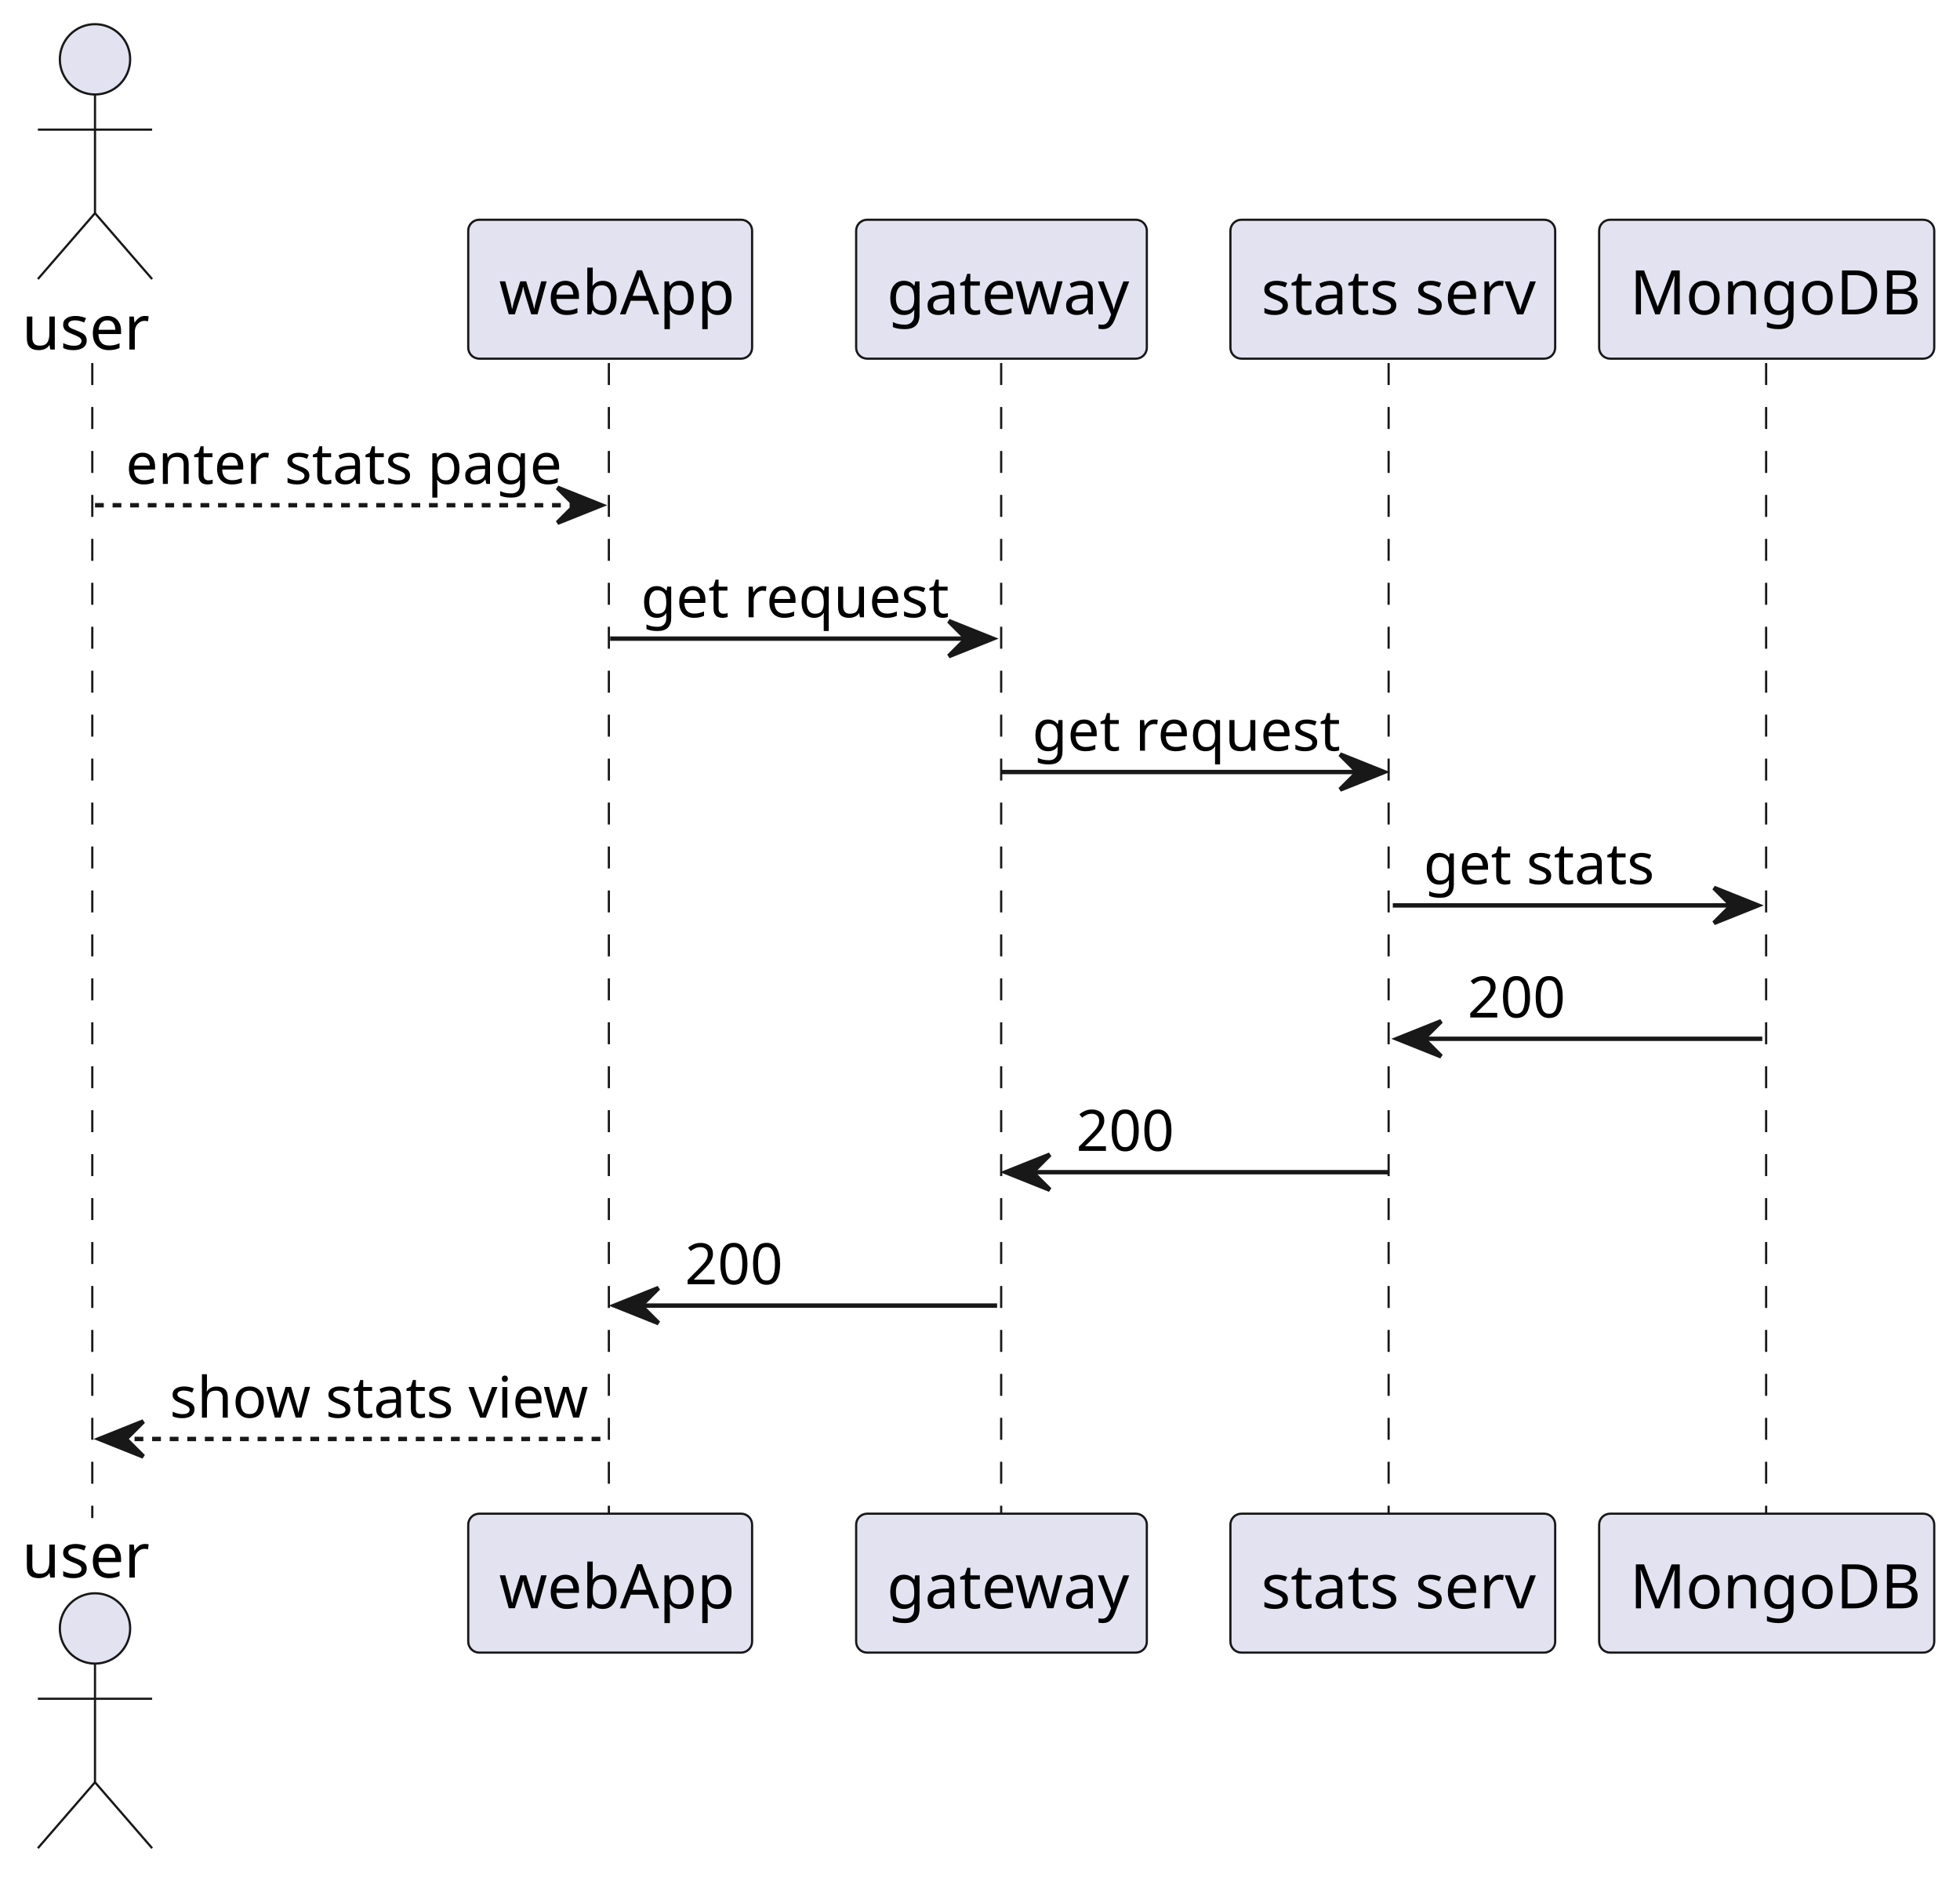
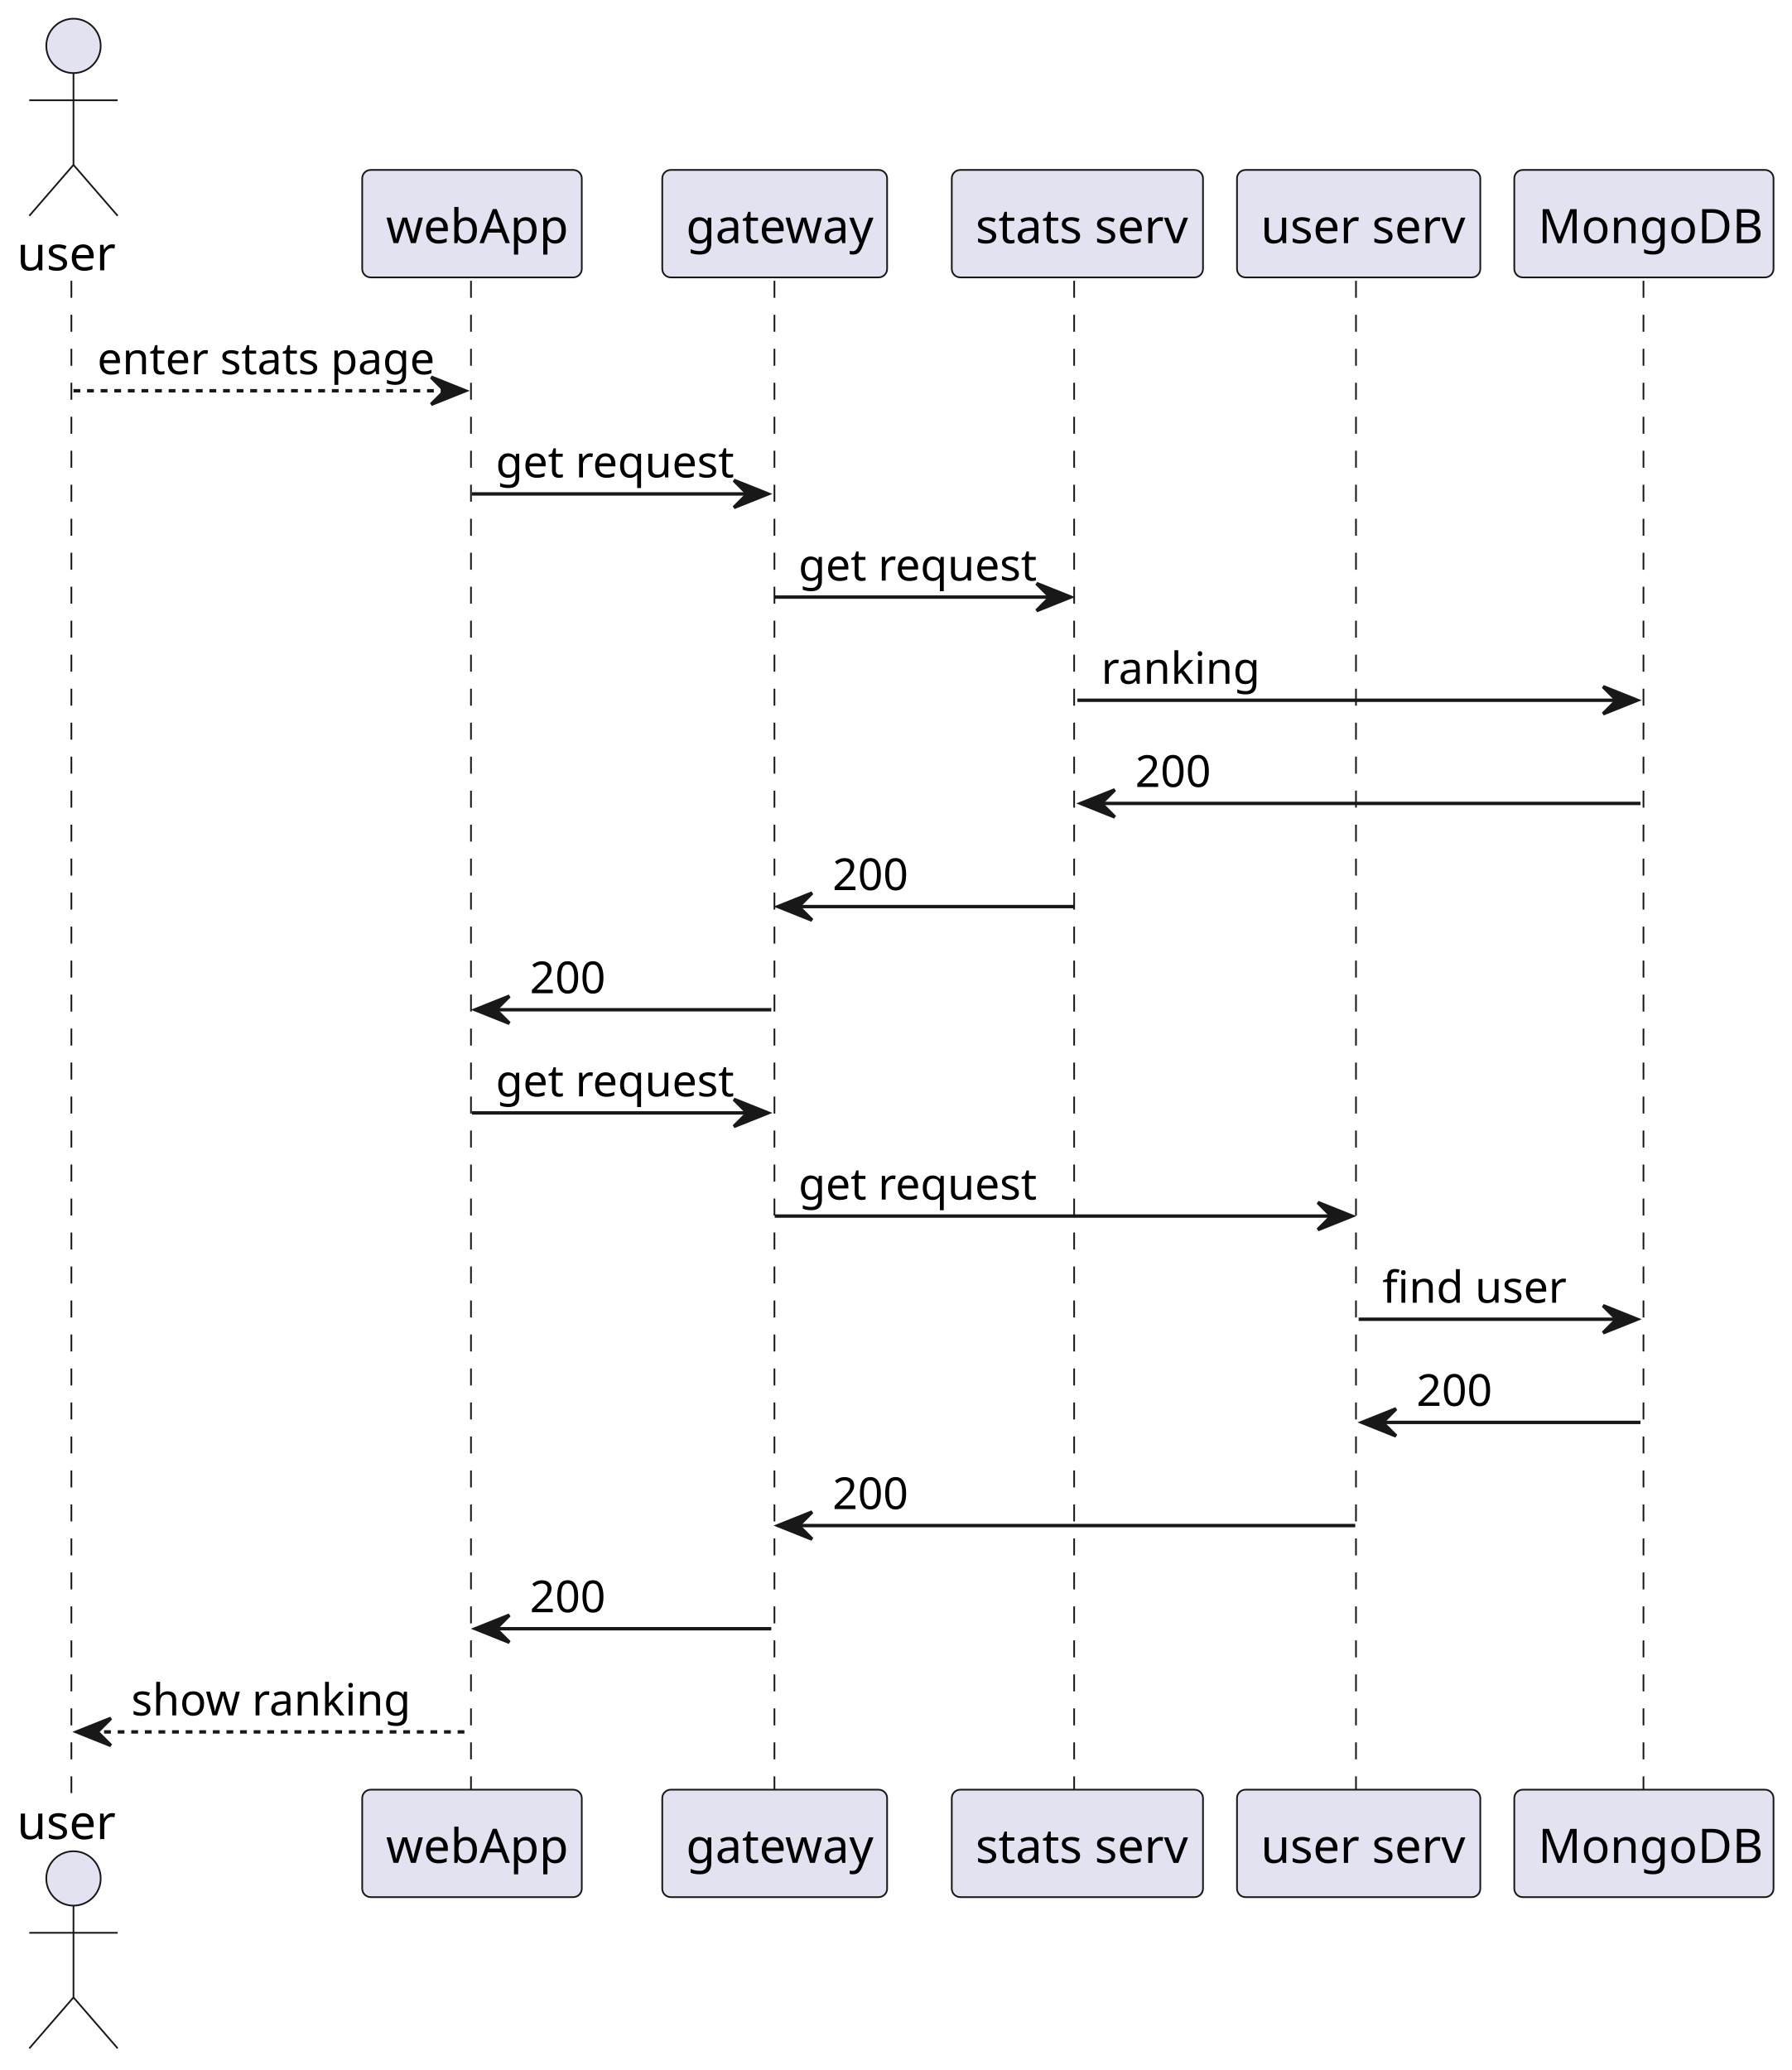
- <svg xmlns="http://www.w3.org/2000/svg" contentStyleType="text/css" height="427px" preserveAspectRatio="none" style="width:446px;height:427px;background:#FFFFFF;" version="1.1" viewBox="0 0 446 427" width="446px" zoomAndPan="magnify">
+ <svg xmlns="http://www.w3.org/2000/svg" contentStyleType="text/css" height="609px" preserveAspectRatio="none" style="width:527px;height:609px;background:#FFFFFF;" version="1.1" viewBox="0 0 527 609" width="527px" zoomAndPan="magnify">
  <defs />
  <g>
-     <line style="stroke:#181818;stroke-width:0.5;stroke-dasharray:5.0,5.0;" x1="21" x2="21" y1="82.609" y2="345.422" />
-     <line style="stroke:#181818;stroke-width:0.5;stroke-dasharray:5.0,5.0;" x1="138.549" x2="138.549" y1="82.609" y2="345.422" />
-     <line style="stroke:#181818;stroke-width:0.5;stroke-dasharray:5.0,5.0;" x1="227.817" x2="227.817" y1="82.609" y2="345.422" />
-     <line style="stroke:#181818;stroke-width:0.5;stroke-dasharray:5.0,5.0;" x1="315.982" x2="315.982" y1="82.609" y2="345.422" />
-     <line style="stroke:#181818;stroke-width:0.5;stroke-dasharray:5.0,5.0;" x1="401.886" x2="401.886" y1="82.609" y2="345.422" />
+     <line style="stroke:#181818;stroke-width:0.5;stroke-dasharray:5.0,5.0;" x1="21" x2="21" y1="82.609" y2="527.531" />
+     <line style="stroke:#181818;stroke-width:0.5;stroke-dasharray:5.0,5.0;" x1="138.549" x2="138.549" y1="82.609" y2="527.531" />
+     <line style="stroke:#181818;stroke-width:0.5;stroke-dasharray:5.0,5.0;" x1="227.817" x2="227.817" y1="82.609" y2="527.531" />
+     <line style="stroke:#181818;stroke-width:0.5;stroke-dasharray:5.0,5.0;" x1="315.982" x2="315.982" y1="82.609" y2="527.531" />
+     <line style="stroke:#181818;stroke-width:0.5;stroke-dasharray:5.0,5.0;" x1="398.886" x2="398.886" y1="82.609" y2="527.531" />
+     <line style="stroke:#181818;stroke-width:0.5;stroke-dasharray:5.0,5.0;" x1="483.458" x2="483.458" y1="82.609" y2="527.531" />
    <text fill="#000000" font-family="sans-serif" font-size="14" lengthAdjust="spacing" textLength="27.234" x="5" y="79.533">user</text>
    <ellipse cx="21.617" cy="13.5" fill="#E2E2F0" rx="8" ry="8" style="stroke:#181818;stroke-width:0.5;" />
    <path d="M21.617,21.5 L21.617,48.5 M8.617,29.5 L34.617,29.5 M21.617,48.5 L8.617,63.5 M21.617,48.5 L34.617,63.5 " fill="none" style="stroke:#181818;stroke-width:0.5;" />
-     <text fill="#000000" font-family="sans-serif" font-size="14" lengthAdjust="spacing" textLength="27.234" x="5" y="358.955">user</text>
-     <ellipse cx="21.617" cy="370.531" fill="#E2E2F0" rx="8" ry="8" style="stroke:#181818;stroke-width:0.5;" />
-     <path d="M21.617,378.531 L21.617,405.531 M8.617,386.531 L34.617,386.531 M21.617,405.531 L8.617,420.531 M21.617,405.531 L34.617,420.531 " fill="none" style="stroke:#181818;stroke-width:0.5;" />
+     <text fill="#000000" font-family="sans-serif" font-size="14" lengthAdjust="spacing" textLength="27.234" x="5" y="541.064">user</text>
+     <ellipse cx="21.617" cy="552.641" fill="#E2E2F0" rx="8" ry="8" style="stroke:#181818;stroke-width:0.5;" />
+     <path d="M21.617,560.641 L21.617,587.641 M8.617,568.641 L34.617,568.641 M21.617,587.641 L8.617,602.641 M21.617,587.641 L34.617,602.641 " fill="none" style="stroke:#181818;stroke-width:0.5;" />
    <rect fill="#E2E2F0" height="31.609" rx="2.5" ry="2.5" style="stroke:#181818;stroke-width:0.5;" width="64.593" x="106.549" y="50" />
    <text fill="#000000" font-family="sans-serif" font-size="14" lengthAdjust="spacing" textLength="50.593" x="113.549" y="71.533">webApp</text>
-     <rect fill="#E2E2F0" height="31.609" rx="2.5" ry="2.5" style="stroke:#181818;stroke-width:0.5;" width="64.593" x="106.549" y="344.422" />
-     <text fill="#000000" font-family="sans-serif" font-size="14" lengthAdjust="spacing" textLength="50.593" x="113.549" y="365.955">webApp</text>
+     <rect fill="#E2E2F0" height="31.609" rx="2.5" ry="2.5" style="stroke:#181818;stroke-width:0.5;" width="64.593" x="106.549" y="526.531" />
+     <text fill="#000000" font-family="sans-serif" font-size="14" lengthAdjust="spacing" textLength="50.593" x="113.549" y="548.064">webApp</text>
    <rect fill="#E2E2F0" height="31.609" rx="2.5" ry="2.5" style="stroke:#181818;stroke-width:0.5;" width="66.144" x="194.817" y="50" />
    <text fill="#000000" font-family="sans-serif" font-size="14" lengthAdjust="spacing" textLength="52.145" x="201.817" y="71.533">gateway</text>
-     <rect fill="#E2E2F0" height="31.609" rx="2.5" ry="2.5" style="stroke:#181818;stroke-width:0.5;" width="66.144" x="194.817" y="344.422" />
-     <text fill="#000000" font-family="sans-serif" font-size="14" lengthAdjust="spacing" textLength="52.145" x="201.817" y="365.955">gateway</text>
+     <rect fill="#E2E2F0" height="31.609" rx="2.5" ry="2.5" style="stroke:#181818;stroke-width:0.5;" width="66.144" x="194.817" y="526.531" />
+     <text fill="#000000" font-family="sans-serif" font-size="14" lengthAdjust="spacing" textLength="52.145" x="201.817" y="548.064">gateway</text>
    <rect fill="#E2E2F0" height="31.609" rx="2.5" ry="2.5" style="stroke:#181818;stroke-width:0.5;" width="73.903" x="279.982" y="50" />
    <text fill="#000000" font-family="sans-serif" font-size="14" lengthAdjust="spacing" textLength="59.903" x="286.982" y="71.533">stats serv</text>
-     <rect fill="#E2E2F0" height="31.609" rx="2.5" ry="2.5" style="stroke:#181818;stroke-width:0.5;" width="73.903" x="279.982" y="344.422" />
-     <text fill="#000000" font-family="sans-serif" font-size="14" lengthAdjust="spacing" textLength="59.903" x="286.982" y="365.955">stats serv</text>
-     <rect fill="#E2E2F0" height="31.609" rx="2.5" ry="2.5" style="stroke:#181818;stroke-width:0.5;" width="76.255" x="363.886" y="50" />
-     <text fill="#000000" font-family="sans-serif" font-size="14" lengthAdjust="spacing" textLength="62.255" x="370.886" y="71.533">MongoDB</text>
-     <rect fill="#E2E2F0" height="31.609" rx="2.5" ry="2.5" style="stroke:#181818;stroke-width:0.5;" width="76.255" x="363.886" y="344.422" />
-     <text fill="#000000" font-family="sans-serif" font-size="14" lengthAdjust="spacing" textLength="62.255" x="370.886" y="365.955">MongoDB</text>
+     <rect fill="#E2E2F0" height="31.609" rx="2.5" ry="2.5" style="stroke:#181818;stroke-width:0.5;" width="73.903" x="279.982" y="526.531" />
+     <text fill="#000000" font-family="sans-serif" font-size="14" lengthAdjust="spacing" textLength="59.903" x="286.982" y="548.064">stats serv</text>
+     <rect fill="#E2E2F0" height="31.609" rx="2.5" ry="2.5" style="stroke:#181818;stroke-width:0.5;" width="71.572" x="363.886" y="50" />
+     <text fill="#000000" font-family="sans-serif" font-size="14" lengthAdjust="spacing" textLength="57.572" x="370.886" y="71.533">user serv</text>
+     <rect fill="#E2E2F0" height="31.609" rx="2.5" ry="2.5" style="stroke:#181818;stroke-width:0.5;" width="71.572" x="363.886" y="526.531" />
+     <text fill="#000000" font-family="sans-serif" font-size="14" lengthAdjust="spacing" textLength="57.572" x="370.886" y="548.064">user serv</text>
+     <rect fill="#E2E2F0" height="31.609" rx="2.5" ry="2.5" style="stroke:#181818;stroke-width:0.5;" width="76.255" x="445.458" y="50" />
+     <text fill="#000000" font-family="sans-serif" font-size="14" lengthAdjust="spacing" textLength="62.255" x="452.458" y="71.533">MongoDB</text>
+     <rect fill="#E2E2F0" height="31.609" rx="2.5" ry="2.5" style="stroke:#181818;stroke-width:0.5;" width="76.255" x="445.458" y="526.531" />
+     <text fill="#000000" font-family="sans-serif" font-size="14" lengthAdjust="spacing" textLength="62.255" x="452.458" y="548.064">MongoDB</text>
    <polygon fill="#181818" points="126.845,110.961,136.845,114.961,126.845,118.961,130.845,114.961" style="stroke:#181818;stroke-width:1.0;" />
    <line style="stroke:#181818;stroke-width:1.0;stroke-dasharray:2.0,2.0;" x1="21.617" x2="132.845" y1="114.961" y2="114.961" />
    <text fill="#000000" font-family="sans-serif" font-size="13" lengthAdjust="spacing" textLength="93.228" x="28.617" y="110.105">enter stats page</text>
    <polygon fill="#181818" points="215.89,141.312,225.89,145.312,215.89,149.312,219.89,145.312" style="stroke:#181818;stroke-width:1.0;" />
    <line style="stroke:#181818;stroke-width:1.0;" x1="138.845" x2="221.89" y1="145.312" y2="145.312" />
    <text fill="#000000" font-family="sans-serif" font-size="13" lengthAdjust="spacing" textLength="65.044" x="145.845" y="140.456">get request</text>
    <polygon fill="#181818" points="304.934,171.664,314.934,175.664,304.934,179.664,308.934,175.664" style="stroke:#181818;stroke-width:1.0;" />
    <line style="stroke:#181818;stroke-width:1.0;" x1="227.89" x2="310.934" y1="175.664" y2="175.664" />
    <text fill="#000000" font-family="sans-serif" font-size="13" lengthAdjust="spacing" textLength="65.044" x="234.89" y="170.808">get request</text>
-     <polygon fill="#181818" points="390.013,202.016,400.013,206.016,390.013,210.016,394.013,206.016" style="stroke:#181818;stroke-width:1.0;" />
-     <line style="stroke:#181818;stroke-width:1.0;" x1="316.934" x2="396.013" y1="206.016" y2="206.016" />
-     <text fill="#000000" font-family="sans-serif" font-size="13" lengthAdjust="spacing" textLength="49.137" x="323.934" y="201.159">get stats</text>
+     <polygon fill="#181818" points="471.585,202.016,481.585,206.016,471.585,210.016,475.585,206.016" style="stroke:#181818;stroke-width:1.0;" />
+     <line style="stroke:#181818;stroke-width:1.0;" x1="316.934" x2="477.585" y1="206.016" y2="206.016" />
+     <text fill="#000000" font-family="sans-serif" font-size="13" lengthAdjust="spacing" textLength="42.637" x="323.934" y="201.159">ranking</text>
    <polygon fill="#181818" points="327.934,232.367,317.934,236.367,327.934,240.367,323.934,236.367" style="stroke:#181818;stroke-width:1.0;" />
-     <line style="stroke:#181818;stroke-width:1.0;" x1="321.934" x2="401.013" y1="236.367" y2="236.367" />
+     <line style="stroke:#181818;stroke-width:1.0;" x1="321.934" x2="482.585" y1="236.367" y2="236.367" />
    <text fill="#000000" font-family="sans-serif" font-size="13" lengthAdjust="spacing" textLength="21.69" x="333.934" y="231.511">200</text>
    <polygon fill="#181818" points="238.89,262.719,228.89,266.719,238.89,270.719,234.89,266.719" style="stroke:#181818;stroke-width:1.0;" />
    <line style="stroke:#181818;stroke-width:1.0;" x1="232.89" x2="315.934" y1="266.719" y2="266.719" />
    <text fill="#000000" font-family="sans-serif" font-size="13" lengthAdjust="spacing" textLength="21.69" x="244.89" y="261.862">200</text>
    <polygon fill="#181818" points="149.845,293.07,139.845,297.07,149.845,301.07,145.845,297.07" style="stroke:#181818;stroke-width:1.0;" />
    <line style="stroke:#181818;stroke-width:1.0;" x1="143.845" x2="226.89" y1="297.07" y2="297.07" />
    <text fill="#000000" font-family="sans-serif" font-size="13" lengthAdjust="spacing" textLength="21.69" x="155.845" y="292.214">200</text>
-     <polygon fill="#181818" points="32.617,323.422,22.617,327.422,32.617,331.422,28.617,327.422" style="stroke:#181818;stroke-width:1.0;" />
-     <line style="stroke:#181818;stroke-width:1.0;stroke-dasharray:2.0,2.0;" x1="26.617" x2="137.845" y1="327.422" y2="327.422" />
-     <text fill="#000000" font-family="sans-serif" font-size="13" lengthAdjust="spacing" textLength="91.032" x="38.617" y="322.565">show stats view</text>
+     <polygon fill="#181818" points="215.89,323.422,225.89,327.422,215.89,331.422,219.89,327.422" style="stroke:#181818;stroke-width:1.0;" />
+     <line style="stroke:#181818;stroke-width:1.0;" x1="138.845" x2="221.89" y1="327.422" y2="327.422" />
+     <text fill="#000000" font-family="sans-serif" font-size="13" lengthAdjust="spacing" textLength="65.044" x="145.845" y="322.565">get request</text>
+     <polygon fill="#181818" points="387.672,353.773,397.672,357.773,387.672,361.773,391.672,357.773" style="stroke:#181818;stroke-width:1.0;" />
+     <line style="stroke:#181818;stroke-width:1.0;" x1="227.89" x2="393.672" y1="357.773" y2="357.773" />
+     <text fill="#000000" font-family="sans-serif" font-size="13" lengthAdjust="spacing" textLength="65.044" x="234.89" y="352.917">get request</text>
+     <polygon fill="#181818" points="471.585,384.125,481.585,388.125,471.585,392.125,475.585,388.125" style="stroke:#181818;stroke-width:1.0;" />
+     <line style="stroke:#181818;stroke-width:1.0;" x1="399.672" x2="477.585" y1="388.125" y2="388.125" />
+     <text fill="#000000" font-family="sans-serif" font-size="13" lengthAdjust="spacing" textLength="49.861" x="406.672" y="383.269">find user</text>
+     <polygon fill="#181818" points="410.672,414.477,400.672,418.477,410.672,422.477,406.672,418.477" style="stroke:#181818;stroke-width:1.0;" />
+     <line style="stroke:#181818;stroke-width:1.0;" x1="404.672" x2="482.585" y1="418.477" y2="418.477" />
+     <text fill="#000000" font-family="sans-serif" font-size="13" lengthAdjust="spacing" textLength="21.69" x="416.672" y="413.62">200</text>
+     <polygon fill="#181818" points="238.89,444.828,228.89,448.828,238.89,452.828,234.89,448.828" style="stroke:#181818;stroke-width:1.0;" />
+     <line style="stroke:#181818;stroke-width:1.0;" x1="232.89" x2="398.672" y1="448.828" y2="448.828" />
+     <text fill="#000000" font-family="sans-serif" font-size="13" lengthAdjust="spacing" textLength="21.69" x="244.89" y="443.972">200</text>
+     <polygon fill="#181818" points="149.845,475.18,139.845,479.18,149.845,483.18,145.845,479.18" style="stroke:#181818;stroke-width:1.0;" />
+     <line style="stroke:#181818;stroke-width:1.0;" x1="143.845" x2="226.89" y1="479.18" y2="479.18" />
+     <text fill="#000000" font-family="sans-serif" font-size="13" lengthAdjust="spacing" textLength="21.69" x="155.845" y="474.323">200</text>
+     <polygon fill="#181818" points="32.617,505.531,22.617,509.531,32.617,513.531,28.617,509.531" style="stroke:#181818;stroke-width:1.0;" />
+     <line style="stroke:#181818;stroke-width:1.0;stroke-dasharray:2.0,2.0;" x1="26.617" x2="137.845" y1="509.531" y2="509.531" />
+     <text fill="#000000" font-family="sans-serif" font-size="13" lengthAdjust="spacing" textLength="76.597" x="38.617" y="504.675">show ranking</text>
  </g>
</svg>
